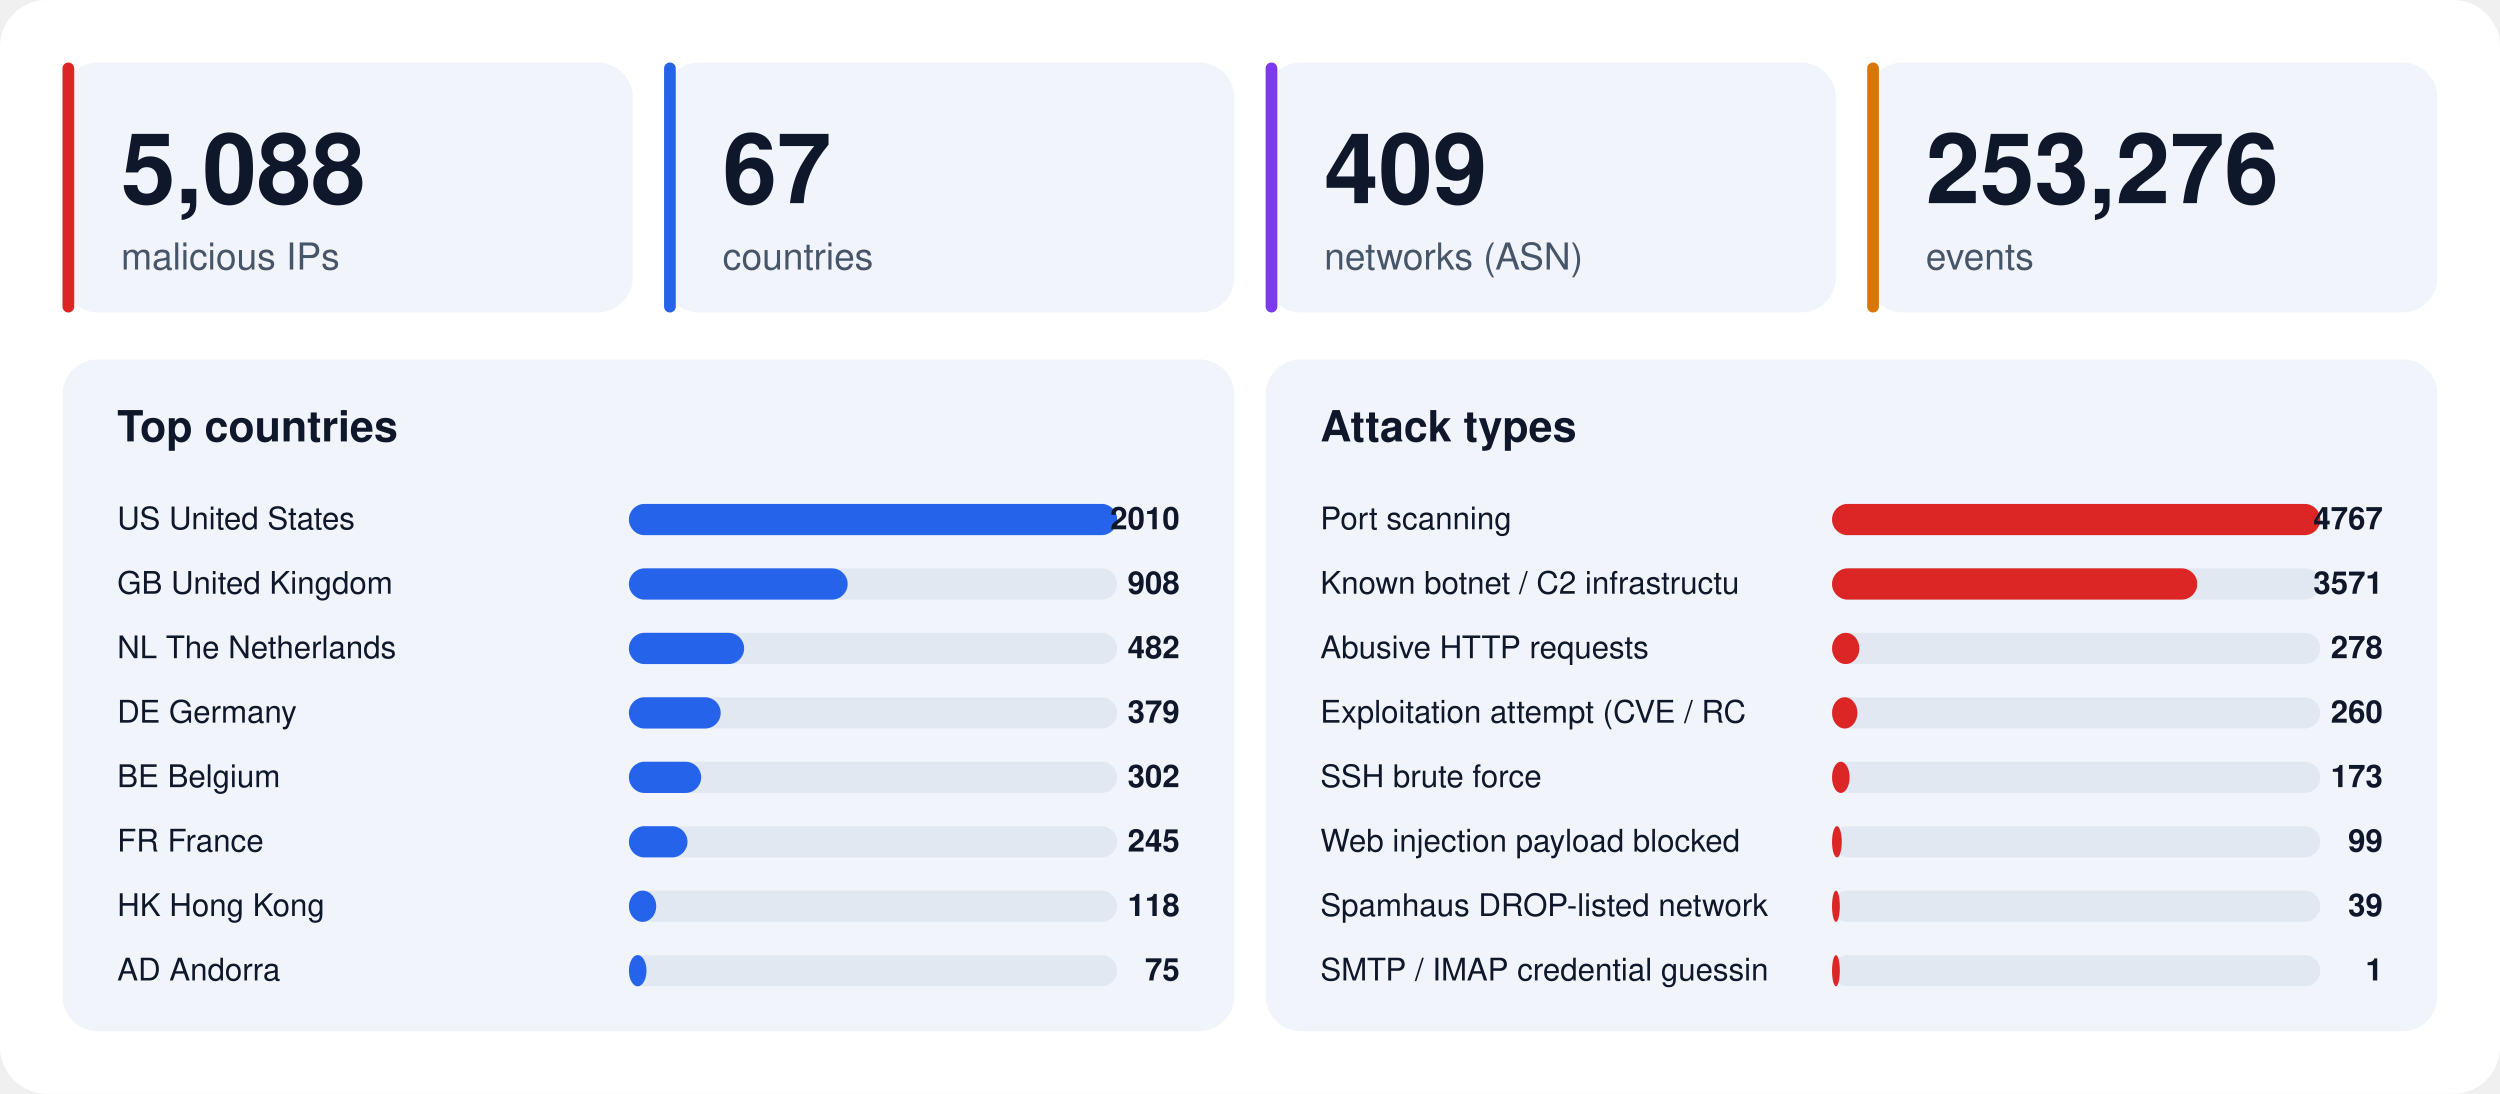
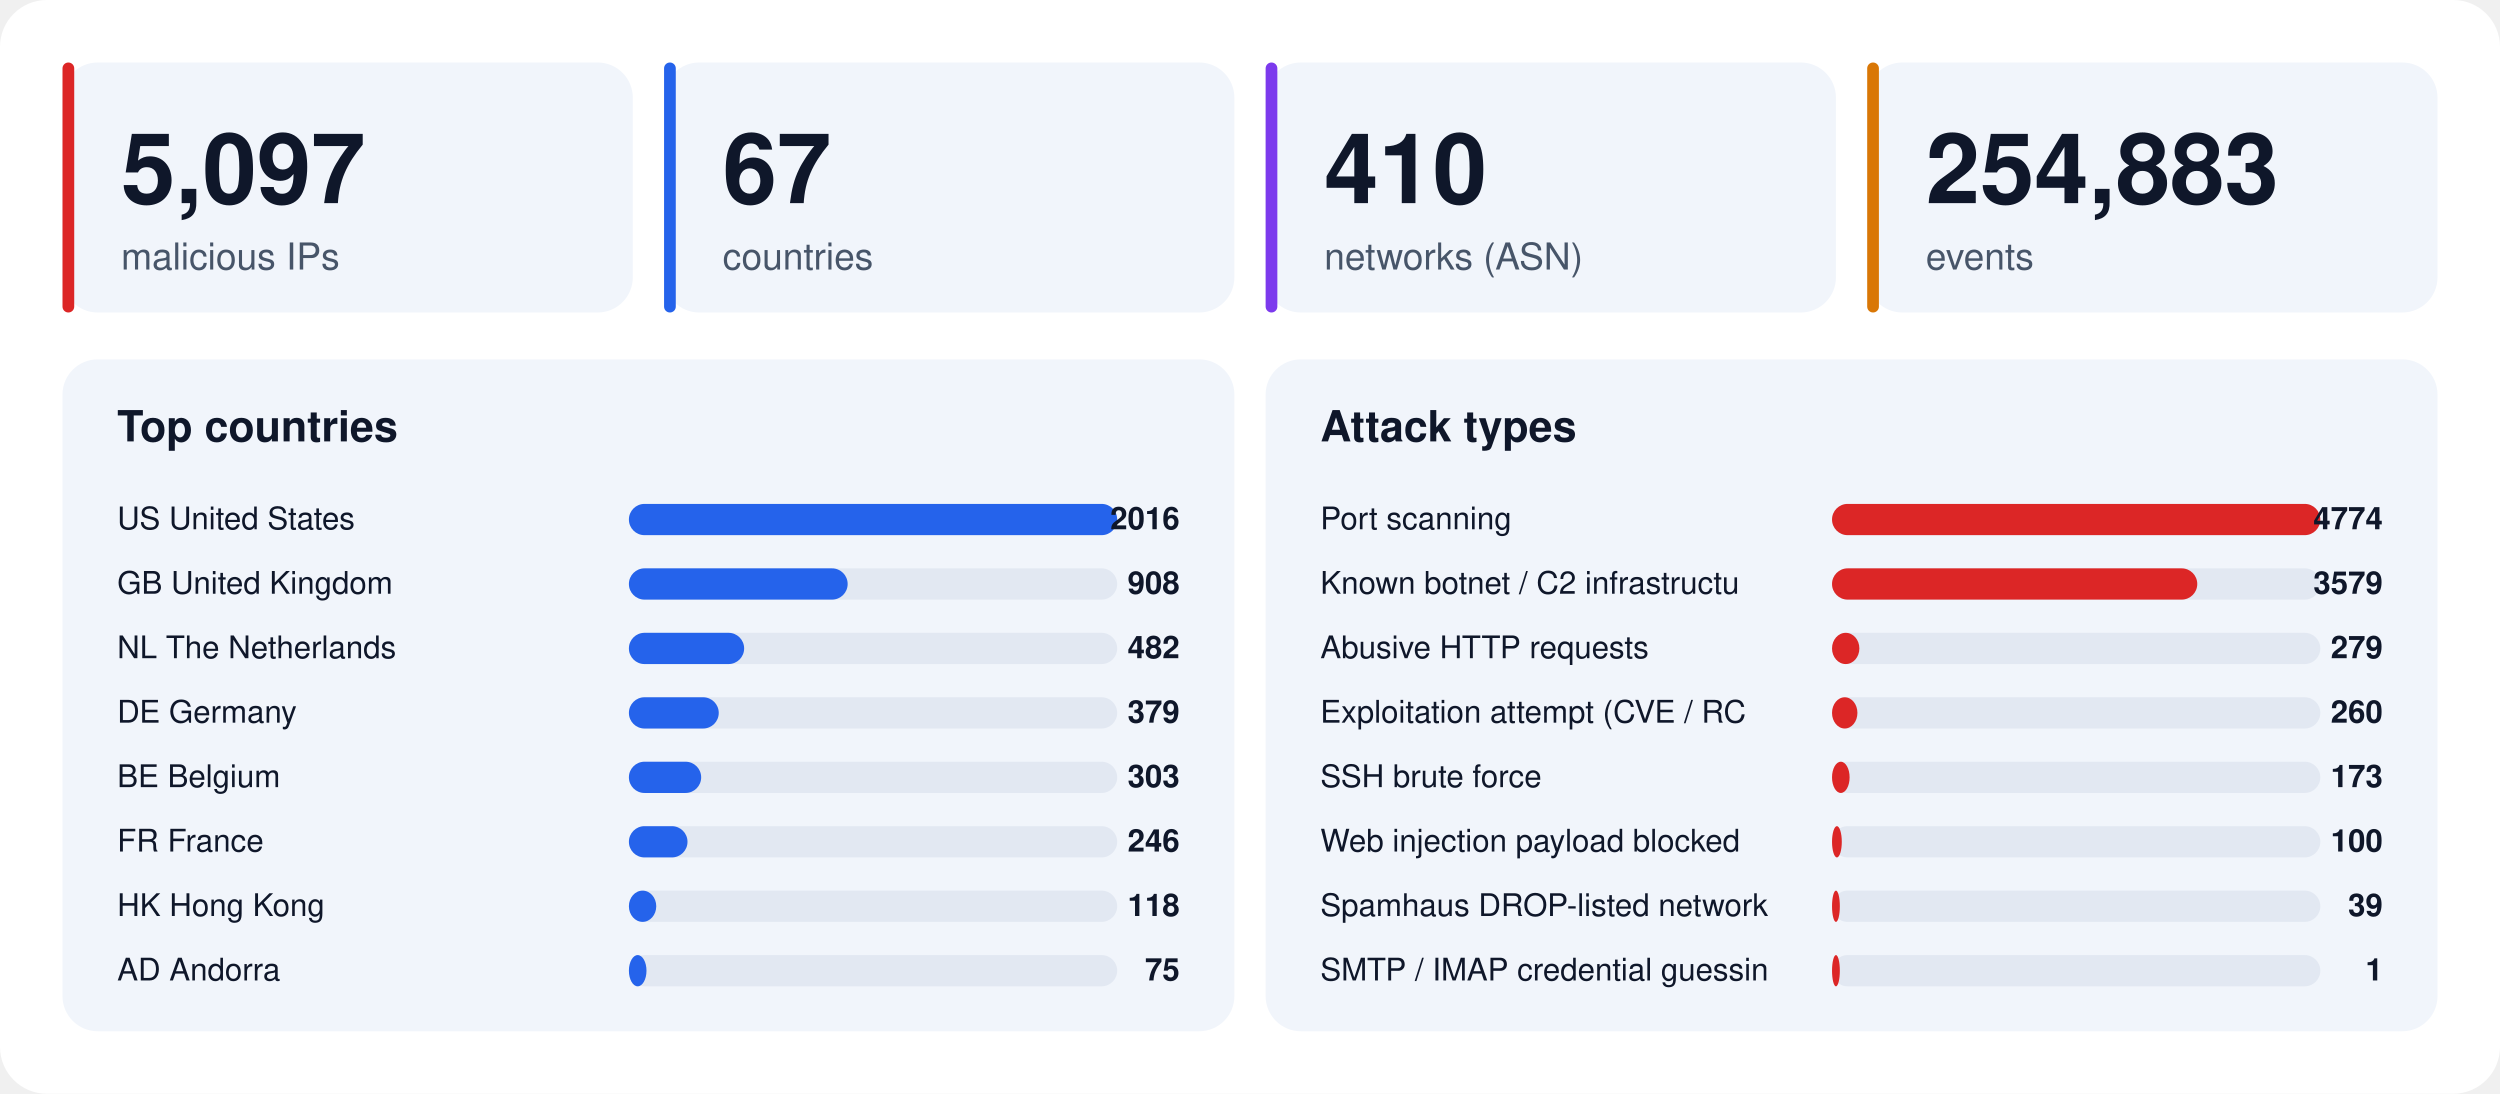
<svg xmlns="http://www.w3.org/2000/svg" width="1280" height="560" viewBox="0 0 1280 560" font-family="-apple-system,BlinkMacSystemFont,'Segoe UI',Helvetica,Arial,sans-serif">
  <rect width="1280" height="560" rx="24" fill="#ffffff" />
  <rect x="32" y="32" width="292" height="128" rx="18" fill="#f1f5fb" />
  <rect x="32" y="32" width="6" height="128" rx="3" fill="#dc2626" />
-   <text x="62" y="104" font-size="50" font-weight="800" fill="#0f172a">5,088</text>
+   <text x="62" y="104" font-size="50" font-weight="800" fill="#0f172a">5,097</text>
  <text x="62" y="138" font-size="19" fill="#475569">malicious IPs</text>
  <rect x="340" y="32" width="292" height="128" rx="18" fill="#f1f5fb" />
  <rect x="340" y="32" width="6" height="128" rx="3" fill="#2563eb" />
  <text x="370" y="104" font-size="50" font-weight="800" fill="#0f172a">67</text>
  <text x="370" y="138" font-size="19" fill="#475569">countries</text>
  <rect x="648" y="32" width="292" height="128" rx="18" fill="#f1f5fb" />
  <rect x="648" y="32" width="6" height="128" rx="3" fill="#7c3aed" />
-   <text x="678" y="104" font-size="50" font-weight="800" fill="#0f172a">409</text>
+   <text x="678" y="104" font-size="50" font-weight="800" fill="#0f172a">410</text>
  <text x="678" y="138" font-size="19" fill="#475569">networks (ASN)</text>
  <rect x="956" y="32" width="292" height="128" rx="18" fill="#f1f5fb" />
  <rect x="956" y="32" width="6" height="128" rx="3" fill="#d97706" />
-   <text x="986" y="104" font-size="50" font-weight="800" fill="#0f172a">253,276</text>
+   <text x="986" y="104" font-size="50" font-weight="800" fill="#0f172a">254,883</text>
  <text x="986" y="138" font-size="19" fill="#475569">events</text>
  <rect x="32" y="184" width="600" height="344" rx="18" fill="#f1f5fb" />
  <text x="60" y="226" font-size="22" font-weight="700" fill="#0f172a">Top countries</text>
  <text x="60" y="271" font-size="16" fill="#0f172a">US  United States</text>
  <rect x="322" y="258" width="250" height="16" rx="8" fill="#e2e8f2" />
  <rect x="322" y="258" width="250" height="16" rx="8" fill="#2563eb" />
-   <text x="604" y="271" font-size="16" font-weight="700" text-anchor="end" fill="#0f172a">2010</text>
+   <text x="604" y="271" font-size="16" font-weight="700" text-anchor="end" fill="#0f172a">2016</text>
  <text x="60" y="304" font-size="16" fill="#0f172a">GB  United Kingdom</text>
  <rect x="322" y="291" width="250" height="16" rx="8" fill="#e2e8f2" />
  <rect x="322" y="291" width="112" height="16" rx="8" fill="#2563eb" />
  <text x="604" y="304" font-size="16" font-weight="700" text-anchor="end" fill="#0f172a">908</text>
  <text x="60" y="337" font-size="16" fill="#0f172a">NL  The Netherlands</text>
  <rect x="322" y="324" width="250" height="16" rx="8" fill="#e2e8f2" />
  <rect x="322" y="324" width="59" height="16" rx="8" fill="#2563eb" />
  <text x="604" y="337" font-size="16" font-weight="700" text-anchor="end" fill="#0f172a">482</text>
  <text x="60" y="370" font-size="16" fill="#0f172a">DE  Germany</text>
  <rect x="322" y="357" width="250" height="16" rx="8" fill="#e2e8f2" />
-   <rect x="322" y="357" width="47" height="16" rx="8" fill="#2563eb" />
+   <rect x="322" y="357" width="46" height="16" rx="8" fill="#2563eb" />
  <text x="604" y="370" font-size="16" font-weight="700" text-anchor="end" fill="#0f172a">379</text>
  <text x="60" y="403" font-size="16" fill="#0f172a">BE  Belgium</text>
  <rect x="322" y="390" width="250" height="16" rx="8" fill="#e2e8f2" />
  <rect x="322" y="390" width="37" height="16" rx="8" fill="#2563eb" />
-   <text x="604" y="403" font-size="16" font-weight="700" text-anchor="end" fill="#0f172a">302</text>
+   <text x="604" y="403" font-size="16" font-weight="700" text-anchor="end" fill="#0f172a">303</text>
  <text x="60" y="436" font-size="16" fill="#0f172a">FR  France</text>
  <rect x="322" y="423" width="250" height="16" rx="8" fill="#e2e8f2" />
  <rect x="322" y="423" width="30" height="16" rx="8" fill="#2563eb" />
-   <text x="604" y="436" font-size="16" font-weight="700" text-anchor="end" fill="#0f172a">245</text>
+   <text x="604" y="436" font-size="16" font-weight="700" text-anchor="end" fill="#0f172a">246</text>
  <text x="60" y="469" font-size="16" fill="#0f172a">HK  Hong Kong</text>
  <rect x="322" y="456" width="250" height="16" rx="8" fill="#e2e8f2" />
  <rect x="322" y="456" width="14" height="16" rx="8" fill="#2563eb" />
  <text x="604" y="469" font-size="16" font-weight="700" text-anchor="end" fill="#0f172a">118</text>
  <text x="60" y="502" font-size="16" fill="#0f172a">AD  Andorra</text>
  <rect x="322" y="489" width="250" height="16" rx="8" fill="#e2e8f2" />
  <rect x="322" y="489" width="9" height="16" rx="8" fill="#2563eb" />
  <text x="604" y="502" font-size="16" font-weight="700" text-anchor="end" fill="#0f172a">75</text>
  <rect x="648" y="184" width="600" height="344" rx="18" fill="#f1f5fb" />
  <text x="676" y="226" font-size="22" font-weight="700" fill="#0f172a">Attack types</text>
  <text x="676" y="271" font-size="16" fill="#0f172a">Port scanning</text>
  <rect x="938" y="258" width="250" height="16" rx="8" fill="#e2e8f2" />
  <rect x="938" y="258" width="250" height="16" rx="8" fill="#dc2626" />
-   <text x="1220" y="271" font-size="16" font-weight="700" text-anchor="end" fill="#0f172a">4767</text>
+   <text x="1220" y="271" font-size="16" font-weight="700" text-anchor="end" fill="#0f172a">4774</text>
  <text x="676" y="304" font-size="16" fill="#0f172a">Known botnet / C2 infrastructu</text>
  <rect x="938" y="291" width="250" height="16" rx="8" fill="#e2e8f2" />
  <rect x="938" y="291" width="187" height="16" rx="8" fill="#dc2626" />
-   <text x="1220" y="304" font-size="16" font-weight="700" text-anchor="end" fill="#0f172a">3571</text>
+   <text x="1220" y="304" font-size="16" font-weight="700" text-anchor="end" fill="#0f172a">3579</text>
  <text x="676" y="337" font-size="16" fill="#0f172a">Abusive HTTP requests</text>
  <rect x="938" y="324" width="250" height="16" rx="8" fill="#e2e8f2" />
  <rect x="938" y="324" width="14" height="16" rx="8" fill="#dc2626" />
-   <text x="1220" y="337" font-size="16" font-weight="700" text-anchor="end" fill="#0f172a">278</text>
+   <text x="1220" y="337" font-size="16" font-weight="700" text-anchor="end" fill="#0f172a">279</text>
  <text x="676" y="370" font-size="16" fill="#0f172a">Exploitation attempt (CVE / RC</text>
  <rect x="938" y="357" width="250" height="16" rx="8" fill="#e2e8f2" />
  <rect x="938" y="357" width="13" height="16" rx="8" fill="#dc2626" />
  <text x="1220" y="370" font-size="16" font-weight="700" text-anchor="end" fill="#0f172a">260</text>
  <text x="676" y="403" font-size="16" fill="#0f172a">SSH brute force</text>
  <rect x="938" y="390" width="250" height="16" rx="8" fill="#e2e8f2" />
  <rect x="938" y="390" width="9" height="16" rx="8" fill="#dc2626" />
  <text x="1220" y="403" font-size="16" font-weight="700" text-anchor="end" fill="#0f172a">173</text>
  <text x="676" y="436" font-size="16" fill="#0f172a">Web injection payload blocked </text>
  <rect x="938" y="423" width="250" height="16" rx="8" fill="#e2e8f2" />
  <rect x="938" y="423" width="5" height="16" rx="8" fill="#dc2626" />
-   <text x="1220" y="436" font-size="16" font-weight="700" text-anchor="end" fill="#0f172a">99</text>
+   <text x="1220" y="436" font-size="16" font-weight="700" text-anchor="end" fill="#0f172a">100</text>
  <text x="676" y="469" font-size="16" fill="#0f172a">Spamhaus DROP-listed network</text>
  <rect x="938" y="456" width="250" height="16" rx="8" fill="#e2e8f2" />
  <rect x="938" y="456" width="4" height="16" rx="8" fill="#dc2626" />
  <text x="1220" y="469" font-size="16" font-weight="700" text-anchor="end" fill="#0f172a">39</text>
  <text x="676" y="502" font-size="16" fill="#0f172a">SMTP / IMAP credential guessin</text>
  <rect x="938" y="489" width="250" height="16" rx="8" fill="#e2e8f2" />
  <rect x="938" y="489" width="4" height="16" rx="8" fill="#dc2626" />
  <text x="1220" y="502" font-size="16" font-weight="700" text-anchor="end" fill="#0f172a">1</text>
</svg>
